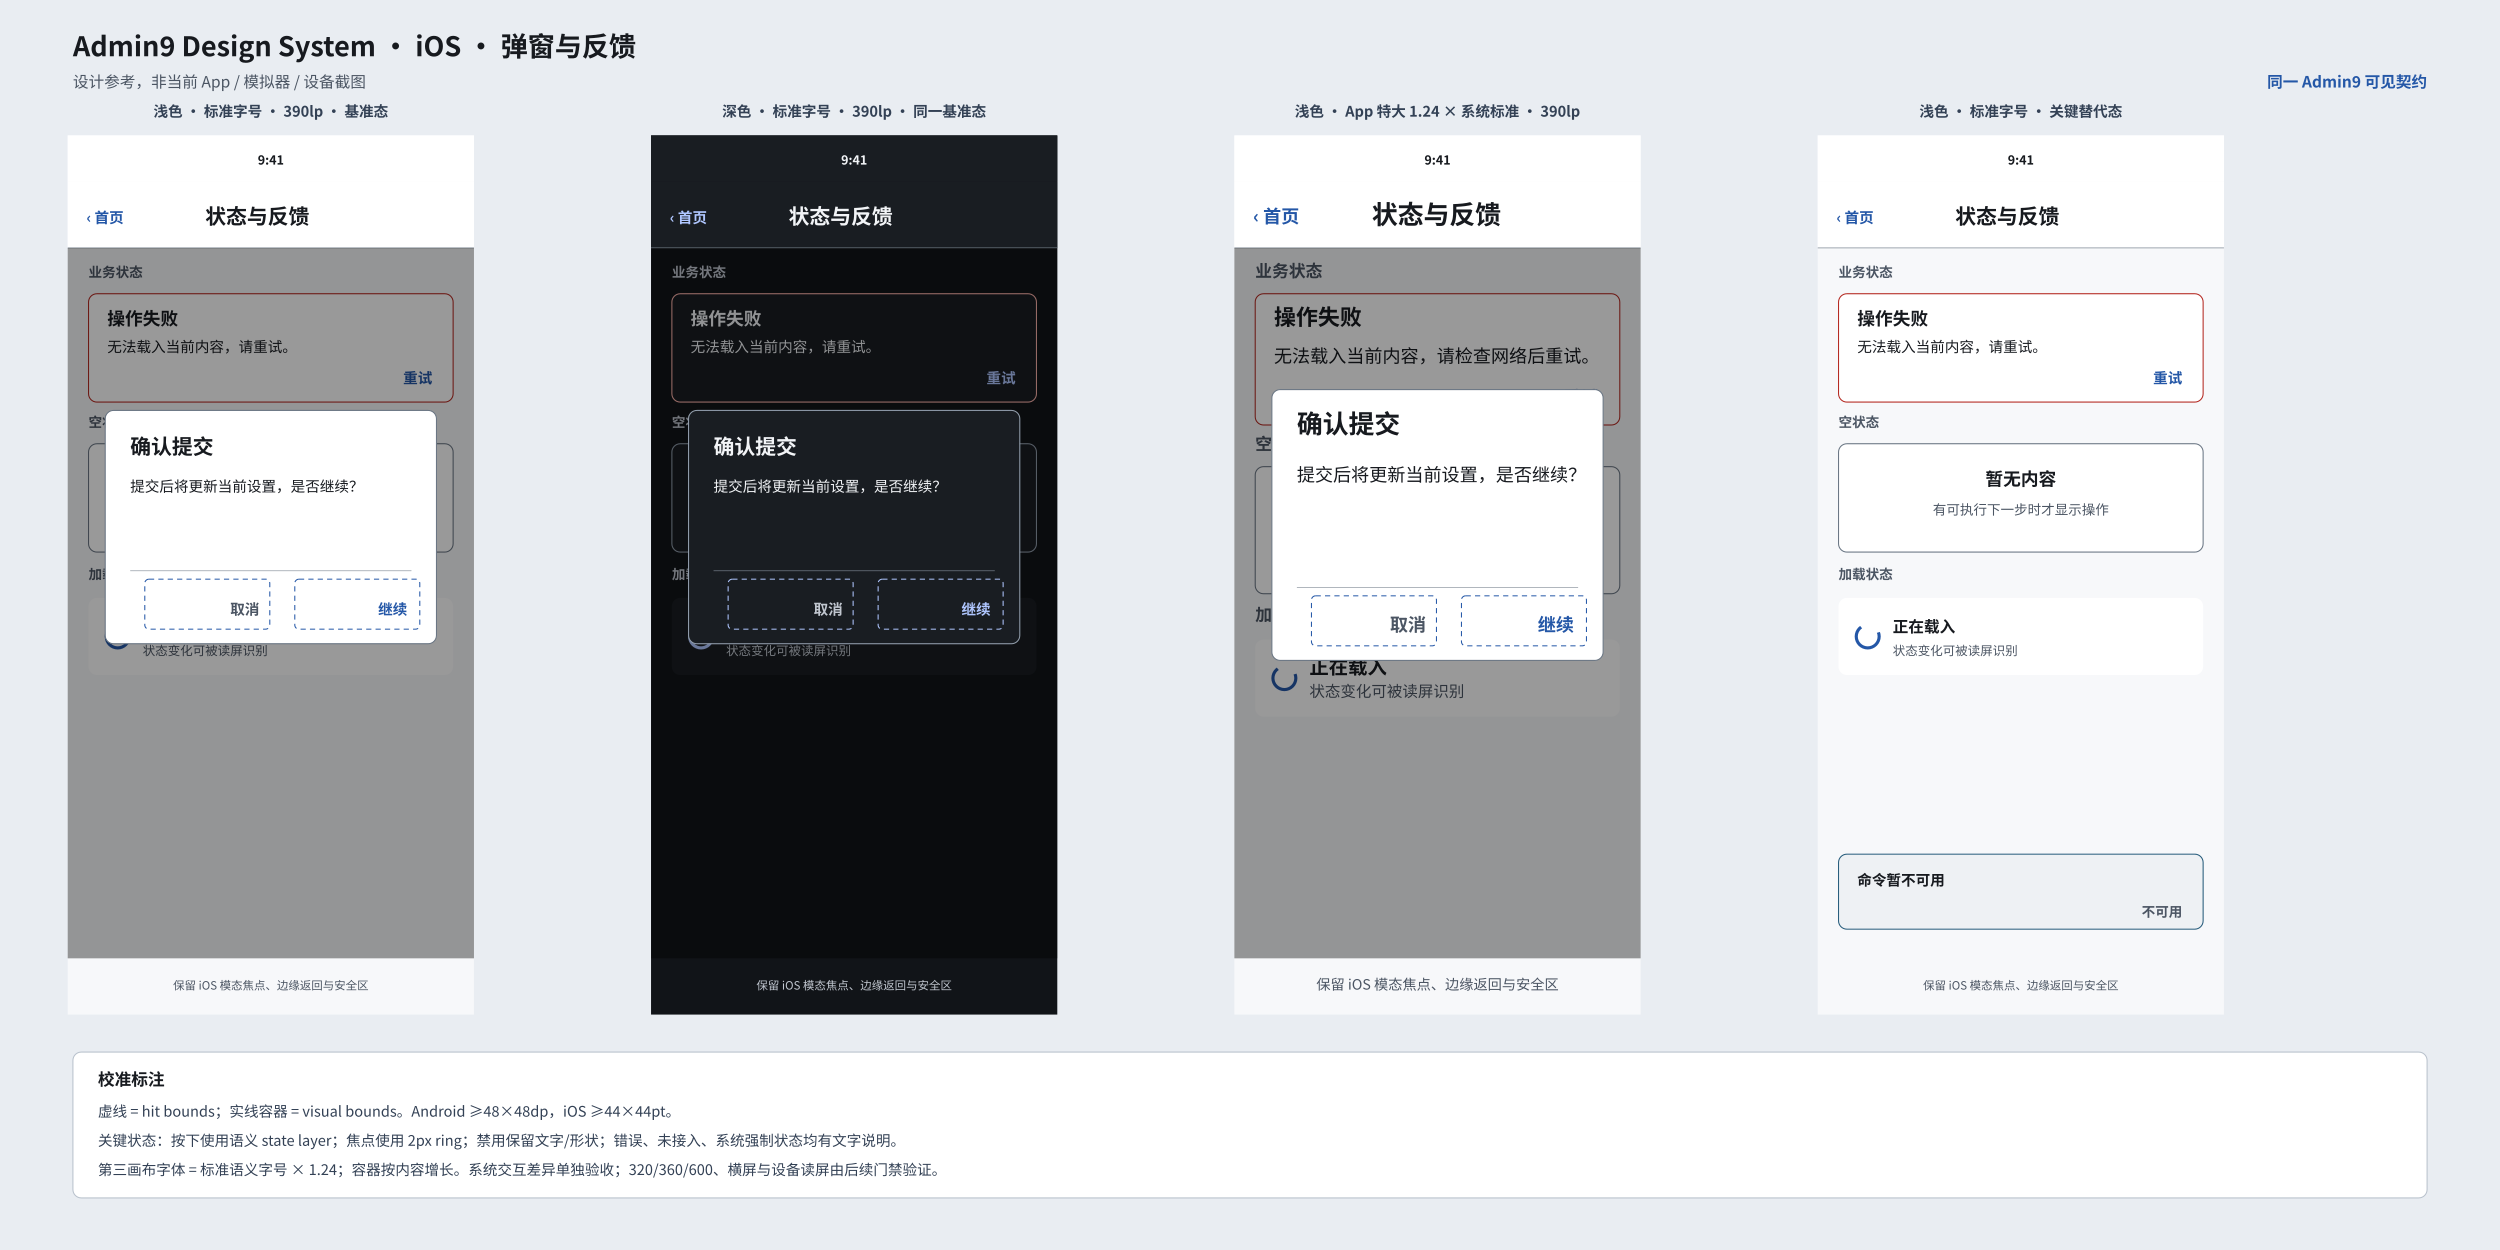
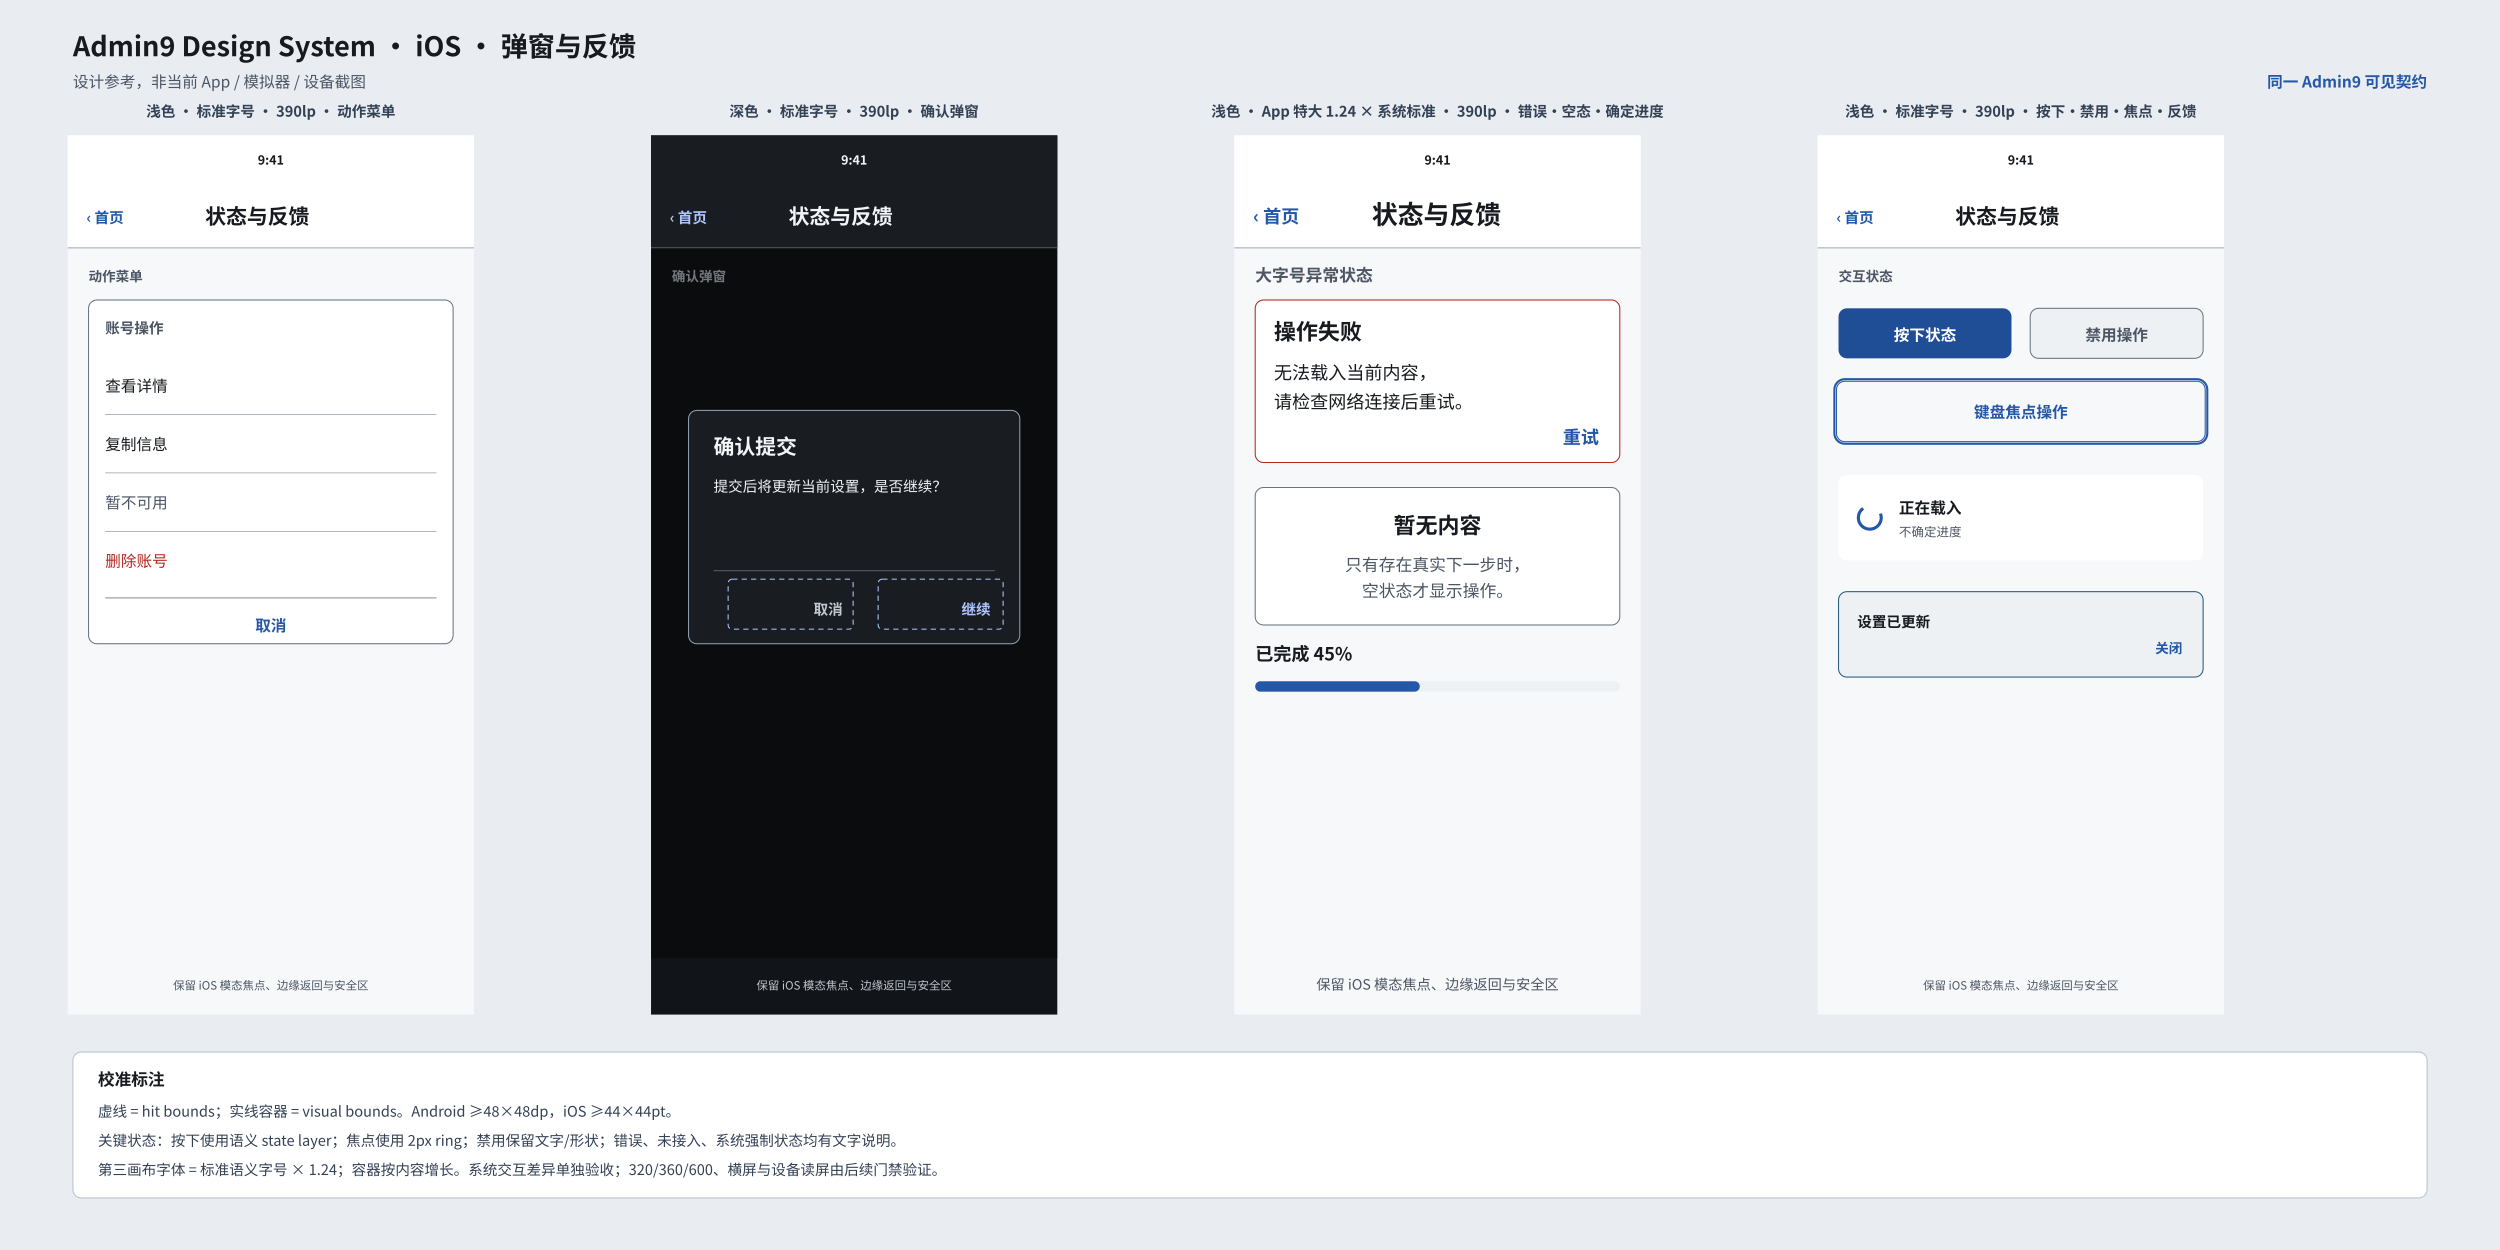
<svg xmlns="http://www.w3.org/2000/svg" width="2400" height="1200" viewBox="0 0 2400 1200">
  <rect x="0" y="0" width="2400" height="1200" rx="0" fill="#E9EDF2" stroke="none" />
  <text x="70" y="54" font-size="26" font-weight="750" fill="#171A1F" text-anchor="start" font-family="-apple-system,BlinkMacSystemFont,'Noto Sans CJK SC','PingFang SC',Arial,sans-serif">Admin9 Design System · iOS · 弹窗与反馈</text>
  <text x="70" y="84" font-size="15" font-weight="500" fill="#4B5563" text-anchor="start" font-family="-apple-system,BlinkMacSystemFont,'Noto Sans CJK SC','PingFang SC',Arial,sans-serif">设计参考，非当前 App / 模拟器 / 设备截图</text>
  <text x="2330" y="84" font-size="15" font-weight="650" fill="#2457A7" text-anchor="end" font-family="-apple-system,BlinkMacSystemFont,'Noto Sans CJK SC','PingFang SC',Arial,sans-serif">同一 Admin9 可见契约</text>
-   <text x="260" y="112" font-size="14" font-weight="650" fill="#334155" text-anchor="middle" font-family="-apple-system,BlinkMacSystemFont,'Noto Sans CJK SC','PingFang SC',Arial,sans-serif">浅色 · 标准字号 · 390lp · 基准态</text>
+   <text x="260" y="112" font-size="14" font-weight="650" fill="#334155" text-anchor="middle" font-family="-apple-system,BlinkMacSystemFont,'Noto Sans CJK SC','PingFang SC',Arial,sans-serif">浅色 · 标准字号 · 390lp · 动作菜单</text>
  <g transform="translate(65,130)">
    <rect x="0" y="0" width="390" height="844" rx="0" fill="#F7F8FA" stroke="none" />
    <rect x="0" y="0" width="390" height="44" rx="0" fill="#FFFFFF" stroke="none" />
    <text x="195" y="28" font-size="12" font-weight="600" fill="#171A1F" text-anchor="middle" font-family="-apple-system,BlinkMacSystemFont,'Noto Sans CJK SC','PingFang SC',Arial,sans-serif">9:41</text>
    <rect x="0" y="44" width="390" height="64" rx="0" fill="#FFFFFF" stroke="none" />
    <text x="18" y="84" font-size="14" font-weight="650" fill="#2457A7" text-anchor="start" font-family="-apple-system,BlinkMacSystemFont,'Noto Sans CJK SC','PingFang SC',Arial,sans-serif">‹ 首页</text>
    <text x="132" y="85" font-size="20" font-weight="700" fill="#171A1F" text-anchor="start" font-family="-apple-system,BlinkMacSystemFont,'Noto Sans CJK SC','PingFang SC',Arial,sans-serif">状态与反馈</text>
    <line x1="0" y1="108" x2="390" y2="108" stroke="#687482" stroke-width="0.6" />
-     <text x="20" y="136" font-size="13" font-weight="650" fill="#4B5563" text-anchor="start" font-family="-apple-system,BlinkMacSystemFont,'Noto Sans CJK SC','PingFang SC',Arial,sans-serif">业务状态</text>
-     <rect x="20" y="152" width="350" height="104" rx="8" fill="#FFFFFF" stroke="#B3261E" />
-     <text x="38" y="182" font-size="17" font-weight="700" fill="#171A1F" text-anchor="start" font-family="-apple-system,BlinkMacSystemFont,'Noto Sans CJK SC','PingFang SC',Arial,sans-serif">操作失败</text>
-     <text x="38" y="208" font-size="14" font-weight="400" fill="#171A1F" text-anchor="start" font-family="-apple-system,BlinkMacSystemFont,'Noto Sans CJK SC','PingFang SC',Arial,sans-serif">无法载入当前内容，请重试。</text>
-     <text x="350" y="238" font-size="14" font-weight="650" fill="#2457A7" text-anchor="end" font-family="-apple-system,BlinkMacSystemFont,'Noto Sans CJK SC','PingFang SC',Arial,sans-serif">重试</text>
-     <text x="20" y="280" font-size="13" font-weight="650" fill="#4B5563" text-anchor="start" font-family="-apple-system,BlinkMacSystemFont,'Noto Sans CJK SC','PingFang SC',Arial,sans-serif">空状态</text>
-     <rect x="20" y="296" width="350" height="104" rx="8" fill="#FFFFFF" stroke="#687482" />
-     <text x="195" y="336" font-size="17" font-weight="700" fill="#171A1F" text-anchor="middle" font-family="-apple-system,BlinkMacSystemFont,'Noto Sans CJK SC','PingFang SC',Arial,sans-serif">暂无内容</text>
-     <text x="195" y="364" font-size="13" font-weight="400" fill="#4B5563" text-anchor="middle" font-family="-apple-system,BlinkMacSystemFont,'Noto Sans CJK SC','PingFang SC',Arial,sans-serif">有可执行下一步时才显示操作</text>
-     <text x="20" y="426" font-size="13" font-weight="650" fill="#4B5563" text-anchor="start" font-family="-apple-system,BlinkMacSystemFont,'Noto Sans CJK SC','PingFang SC',Arial,sans-serif">加载状态</text>
-     <rect x="20" y="444" width="350" height="74" rx="8" fill="#FFFFFF" stroke="none" />
-     <circle cx="48" cy="481" r="11" fill="none" stroke="#2457A7" stroke-width="3" stroke-dasharray="45 20" />
-     <text x="72" y="477" font-size="15" font-weight="650" fill="#171A1F" text-anchor="start" font-family="-apple-system,BlinkMacSystemFont,'Noto Sans CJK SC','PingFang SC',Arial,sans-serif">正在载入</text>
-     <text x="72" y="499" font-size="12" font-weight="400" fill="#4B5563" text-anchor="start" font-family="-apple-system,BlinkMacSystemFont,'Noto Sans CJK SC','PingFang SC',Arial,sans-serif">状态变化可被读屏识别</text>
-     <rect x="0" y="108" width="390" height="682" rx="0" fill="#00000066" stroke="none" />
-     <rect x="36" y="264" width="318" height="224" rx="8" fill="#FFFFFF" stroke="#687482" />
-     <text x="60" y="306" font-size="20" font-weight="700" fill="#171A1F" text-anchor="start" font-family="-apple-system,BlinkMacSystemFont,'Noto Sans CJK SC','PingFang SC',Arial,sans-serif">确认提交</text>
-     <text x="60" y="342" font-size="14" font-weight="400" fill="#171A1F" text-anchor="start" font-family="-apple-system,BlinkMacSystemFont,'Noto Sans CJK SC','PingFang SC',Arial,sans-serif">提交后将更新当前设置，是否继续？</text>
-     <line x1="60" y1="418" x2="330" y2="418" stroke="#687482" stroke-width="0.5" />
-     <text x="184" y="460" font-size="14" font-weight="650" fill="#4B5563" text-anchor="end" font-family="-apple-system,BlinkMacSystemFont,'Noto Sans CJK SC','PingFang SC',Arial,sans-serif">取消</text>
-     <text x="326" y="460" font-size="14" font-weight="700" fill="#2457A7" text-anchor="end" font-family="-apple-system,BlinkMacSystemFont,'Noto Sans CJK SC','PingFang SC',Arial,sans-serif">继续</text>
-     <rect x="74" y="426" width="120" height="48" rx="4" fill="none" stroke="#2457A7" stroke-dasharray="5 4" />
-     <rect x="218" y="426" width="120" height="48" rx="4" fill="none" stroke="#2457A7" stroke-dasharray="5 4" />
+     <text x="20" y="140" font-size="13" font-weight="650" fill="#4B5563" text-anchor="start" font-family="-apple-system,BlinkMacSystemFont,'Noto Sans CJK SC','PingFang SC',Arial,sans-serif">动作菜单</text>
+     <rect x="20" y="158" width="350" height="330" rx="8" fill="#FFFFFF" stroke="#687482" />
+     <text x="36" y="190" font-size="14" font-weight="650" fill="#4B5563" text-anchor="start" font-family="-apple-system,BlinkMacSystemFont,'Noto Sans CJK SC','PingFang SC',Arial,sans-serif">账号操作</text>
+     <text x="36" y="246" font-size="15" font-weight="500" fill="#171A1F" text-anchor="start" font-family="-apple-system,BlinkMacSystemFont,'Noto Sans CJK SC','PingFang SC',Arial,sans-serif">查看详情</text>
+     <line x1="36" y1="268" x2="354" y2="268" stroke="#687482" stroke-width="0.5" />
+     <text x="36" y="302" font-size="15" font-weight="500" fill="#171A1F" text-anchor="start" font-family="-apple-system,BlinkMacSystemFont,'Noto Sans CJK SC','PingFang SC',Arial,sans-serif">复制信息</text>
+     <line x1="36" y1="324" x2="354" y2="324" stroke="#687482" stroke-width="0.5" />
+     <text x="36" y="358" font-size="15" font-weight="500" fill="#4B5563" text-anchor="start" font-family="-apple-system,BlinkMacSystemFont,'Noto Sans CJK SC','PingFang SC',Arial,sans-serif">暂不可用</text>
+     <line x1="36" y1="380" x2="354" y2="380" stroke="#687482" stroke-width="0.5" />
+     <text x="36" y="414" font-size="15" font-weight="500" fill="#B3261E" text-anchor="start" font-family="-apple-system,BlinkMacSystemFont,'Noto Sans CJK SC','PingFang SC',Arial,sans-serif">删除账号</text>
+     <line x1="36" y1="444" x2="354" y2="444" stroke="#687482" stroke-width="0.8" />
+     <text x="195" y="476" font-size="15" font-weight="650" fill="#2457A7" text-anchor="middle" font-family="-apple-system,BlinkMacSystemFont,'Noto Sans CJK SC','PingFang SC',Arial,sans-serif">取消</text>
    <text x="195" y="820" font-size="11" font-weight="500" fill="#4B5563" text-anchor="middle" font-family="-apple-system,BlinkMacSystemFont,'Noto Sans CJK SC','PingFang SC',Arial,sans-serif">保留 iOS 模态焦点、边缘返回与安全区</text>
  </g>
-   <text x="820" y="112" font-size="14" font-weight="650" fill="#334155" text-anchor="middle" font-family="-apple-system,BlinkMacSystemFont,'Noto Sans CJK SC','PingFang SC',Arial,sans-serif">深色 · 标准字号 · 390lp · 同一基准态</text>
+   <text x="820" y="112" font-size="14" font-weight="650" fill="#334155" text-anchor="middle" font-family="-apple-system,BlinkMacSystemFont,'Noto Sans CJK SC','PingFang SC',Arial,sans-serif">深色 · 标准字号 · 390lp · 确认弹窗</text>
  <g transform="translate(625,130)">
    <rect x="0" y="0" width="390" height="844" rx="0" fill="#111418" stroke="none" />
    <rect x="0" y="0" width="390" height="44" rx="0" fill="#191D22" stroke="none" />
    <text x="195" y="28" font-size="12" font-weight="600" fill="#F2F4F7" text-anchor="middle" font-family="-apple-system,BlinkMacSystemFont,'Noto Sans CJK SC','PingFang SC',Arial,sans-serif">9:41</text>
    <rect x="0" y="44" width="390" height="64" rx="0" fill="#191D22" stroke="none" />
    <text x="18" y="84" font-size="14" font-weight="650" fill="#AFC6FF" text-anchor="start" font-family="-apple-system,BlinkMacSystemFont,'Noto Sans CJK SC','PingFang SC',Arial,sans-serif">‹ 首页</text>
    <text x="132" y="85" font-size="20" font-weight="700" fill="#F2F4F7" text-anchor="start" font-family="-apple-system,BlinkMacSystemFont,'Noto Sans CJK SC','PingFang SC',Arial,sans-serif">状态与反馈</text>
    <line x1="0" y1="108" x2="390" y2="108" stroke="#929EAC" stroke-width="0.6" />
-     <text x="20" y="136" font-size="13" font-weight="650" fill="#C1C7D0" text-anchor="start" font-family="-apple-system,BlinkMacSystemFont,'Noto Sans CJK SC','PingFang SC',Arial,sans-serif">业务状态</text>
-     <rect x="20" y="152" width="350" height="104" rx="8" fill="#191D22" stroke="#FFB4AB" />
-     <text x="38" y="182" font-size="17" font-weight="700" fill="#F2F4F7" text-anchor="start" font-family="-apple-system,BlinkMacSystemFont,'Noto Sans CJK SC','PingFang SC',Arial,sans-serif">操作失败</text>
-     <text x="38" y="208" font-size="14" font-weight="400" fill="#F2F4F7" text-anchor="start" font-family="-apple-system,BlinkMacSystemFont,'Noto Sans CJK SC','PingFang SC',Arial,sans-serif">无法载入当前内容，请重试。</text>
-     <text x="350" y="238" font-size="14" font-weight="650" fill="#AFC6FF" text-anchor="end" font-family="-apple-system,BlinkMacSystemFont,'Noto Sans CJK SC','PingFang SC',Arial,sans-serif">重试</text>
-     <text x="20" y="280" font-size="13" font-weight="650" fill="#C1C7D0" text-anchor="start" font-family="-apple-system,BlinkMacSystemFont,'Noto Sans CJK SC','PingFang SC',Arial,sans-serif">空状态</text>
-     <rect x="20" y="296" width="350" height="104" rx="8" fill="#191D22" stroke="#929EAC" />
-     <text x="195" y="336" font-size="17" font-weight="700" fill="#F2F4F7" text-anchor="middle" font-family="-apple-system,BlinkMacSystemFont,'Noto Sans CJK SC','PingFang SC',Arial,sans-serif">暂无内容</text>
-     <text x="195" y="364" font-size="13" font-weight="400" fill="#C1C7D0" text-anchor="middle" font-family="-apple-system,BlinkMacSystemFont,'Noto Sans CJK SC','PingFang SC',Arial,sans-serif">有可执行下一步时才显示操作</text>
-     <text x="20" y="426" font-size="13" font-weight="650" fill="#C1C7D0" text-anchor="start" font-family="-apple-system,BlinkMacSystemFont,'Noto Sans CJK SC','PingFang SC',Arial,sans-serif">加载状态</text>
-     <rect x="20" y="444" width="350" height="74" rx="8" fill="#191D22" stroke="none" />
-     <circle cx="48" cy="481" r="11" fill="none" stroke="#AFC6FF" stroke-width="3" stroke-dasharray="45 20" />
-     <text x="72" y="477" font-size="15" font-weight="650" fill="#F2F4F7" text-anchor="start" font-family="-apple-system,BlinkMacSystemFont,'Noto Sans CJK SC','PingFang SC',Arial,sans-serif">正在载入</text>
-     <text x="72" y="499" font-size="12" font-weight="400" fill="#C1C7D0" text-anchor="start" font-family="-apple-system,BlinkMacSystemFont,'Noto Sans CJK SC','PingFang SC',Arial,sans-serif">状态变化可被读屏识别</text>
+     <text x="20" y="140" font-size="13" font-weight="650" fill="#C1C7D0" text-anchor="start" font-family="-apple-system,BlinkMacSystemFont,'Noto Sans CJK SC','PingFang SC',Arial,sans-serif">确认弹窗</text>
    <rect x="0" y="108" width="390" height="682" rx="0" fill="#00000066" stroke="none" />
    <rect x="36" y="264" width="318" height="224" rx="8" fill="#191D22" stroke="#929EAC" />
    <text x="60" y="306" font-size="20" font-weight="700" fill="#F2F4F7" text-anchor="start" font-family="-apple-system,BlinkMacSystemFont,'Noto Sans CJK SC','PingFang SC',Arial,sans-serif">确认提交</text>
    <text x="60" y="342" font-size="14" font-weight="400" fill="#F2F4F7" text-anchor="start" font-family="-apple-system,BlinkMacSystemFont,'Noto Sans CJK SC','PingFang SC',Arial,sans-serif">提交后将更新当前设置，是否继续？</text>
    <line x1="60" y1="418" x2="330" y2="418" stroke="#929EAC" stroke-width="0.5" />
    <text x="184" y="460" font-size="14" font-weight="650" fill="#C1C7D0" text-anchor="end" font-family="-apple-system,BlinkMacSystemFont,'Noto Sans CJK SC','PingFang SC',Arial,sans-serif">取消</text>
    <text x="326" y="460" font-size="14" font-weight="700" fill="#AFC6FF" text-anchor="end" font-family="-apple-system,BlinkMacSystemFont,'Noto Sans CJK SC','PingFang SC',Arial,sans-serif">继续</text>
    <rect x="74" y="426" width="120" height="48" rx="4" fill="none" stroke="#AFC6FF" stroke-dasharray="5 4" />
    <rect x="218" y="426" width="120" height="48" rx="4" fill="none" stroke="#AFC6FF" stroke-dasharray="5 4" />
    <text x="195" y="820" font-size="11" font-weight="500" fill="#C1C7D0" text-anchor="middle" font-family="-apple-system,BlinkMacSystemFont,'Noto Sans CJK SC','PingFang SC',Arial,sans-serif">保留 iOS 模态焦点、边缘返回与安全区</text>
  </g>
-   <text x="1380" y="112" font-size="14" font-weight="650" fill="#334155" text-anchor="middle" font-family="-apple-system,BlinkMacSystemFont,'Noto Sans CJK SC','PingFang SC',Arial,sans-serif">浅色 · App 特大 1.24 × 系统标准 · 390lp</text>
+   <text x="1380" y="112" font-size="14" font-weight="650" fill="#334155" text-anchor="middle" font-family="-apple-system,BlinkMacSystemFont,'Noto Sans CJK SC','PingFang SC',Arial,sans-serif">浅色 · App 特大 1.24 × 系统标准 · 390lp · 错误·空态·确定进度</text>
  <g transform="translate(1185,130)">
    <rect x="0" y="0" width="390" height="844" rx="0" fill="#F7F8FA" stroke="none" />
    <rect x="0" y="0" width="390" height="44" rx="0" fill="#FFFFFF" stroke="none" />
    <text x="195" y="28" font-size="12" font-weight="600" fill="#171A1F" text-anchor="middle" font-family="-apple-system,BlinkMacSystemFont,'Noto Sans CJK SC','PingFang SC',Arial,sans-serif">9:41</text>
    <rect x="0" y="44" width="390" height="64" rx="0" fill="#FFFFFF" stroke="none" />
    <text x="18" y="84" font-size="17.36" font-weight="650" fill="#2457A7" text-anchor="start" font-family="-apple-system,BlinkMacSystemFont,'Noto Sans CJK SC','PingFang SC',Arial,sans-serif">‹ 首页</text>
    <text x="132" y="85" font-size="24.8" font-weight="700" fill="#171A1F" text-anchor="start" font-family="-apple-system,BlinkMacSystemFont,'Noto Sans CJK SC','PingFang SC',Arial,sans-serif">状态与反馈</text>
    <line x1="0" y1="108" x2="390" y2="108" stroke="#687482" stroke-width="0.6" />
-     <text x="20" y="136" font-size="16.12" font-weight="650" fill="#4B5563" text-anchor="start" font-family="-apple-system,BlinkMacSystemFont,'Noto Sans CJK SC','PingFang SC',Arial,sans-serif">业务状态</text>
-     <rect x="20" y="152" width="350" height="126" rx="8" fill="#FFFFFF" stroke="#B3261E" />
-     <text x="38" y="182" font-size="21.08" font-weight="700" fill="#171A1F" text-anchor="start" font-family="-apple-system,BlinkMacSystemFont,'Noto Sans CJK SC','PingFang SC',Arial,sans-serif">操作失败</text>
-     <text x="38" y="218" font-size="17.36" font-weight="400" fill="#171A1F" text-anchor="start" font-family="-apple-system,BlinkMacSystemFont,'Noto Sans CJK SC','PingFang SC',Arial,sans-serif">无法载入当前内容，请检查网络后重试。</text>
-     <text x="350" y="258" font-size="17.36" font-weight="650" fill="#2457A7" text-anchor="end" font-family="-apple-system,BlinkMacSystemFont,'Noto Sans CJK SC','PingFang SC',Arial,sans-serif">重试</text>
-     <text x="20" y="302" font-size="16.12" font-weight="650" fill="#4B5563" text-anchor="start" font-family="-apple-system,BlinkMacSystemFont,'Noto Sans CJK SC','PingFang SC',Arial,sans-serif">空状态</text>
-     <rect x="20" y="318" width="350" height="122" rx="8" fill="#FFFFFF" stroke="#687482" />
-     <text x="195" y="358" font-size="21.08" font-weight="700" fill="#171A1F" text-anchor="middle" font-family="-apple-system,BlinkMacSystemFont,'Noto Sans CJK SC','PingFang SC',Arial,sans-serif">暂无内容</text>
-     <text x="195" y="396" font-size="16.12" font-weight="400" fill="#4B5563" text-anchor="middle" font-family="-apple-system,BlinkMacSystemFont,'Noto Sans CJK SC','PingFang SC',Arial,sans-serif">有可执行下一步时才显示操作</text>
-     <text x="20" y="466" font-size="16.12" font-weight="650" fill="#4B5563" text-anchor="start" font-family="-apple-system,BlinkMacSystemFont,'Noto Sans CJK SC','PingFang SC',Arial,sans-serif">加载状态</text>
-     <rect x="20" y="484" width="350" height="74" rx="8" fill="#FFFFFF" stroke="none" />
-     <circle cx="48" cy="521" r="11" fill="none" stroke="#2457A7" stroke-width="3" stroke-dasharray="45 20" />
-     <text x="72" y="517" font-size="18.6" font-weight="650" fill="#171A1F" text-anchor="start" font-family="-apple-system,BlinkMacSystemFont,'Noto Sans CJK SC','PingFang SC',Arial,sans-serif">正在载入</text>
-     <text x="72" y="539" font-size="14.88" font-weight="400" fill="#4B5563" text-anchor="start" font-family="-apple-system,BlinkMacSystemFont,'Noto Sans CJK SC','PingFang SC',Arial,sans-serif">状态变化可被读屏识别</text>
-     <rect x="0" y="108" width="390" height="682" rx="0" fill="#00000066" stroke="none" />
-     <rect x="36" y="244" width="318" height="260" rx="8" fill="#FFFFFF" stroke="#687482" />
-     <text x="60" y="286" font-size="24.8" font-weight="700" fill="#171A1F" text-anchor="start" font-family="-apple-system,BlinkMacSystemFont,'Noto Sans CJK SC','PingFang SC',Arial,sans-serif">确认提交</text>
-     <text x="60" y="332" font-size="17.36" font-weight="400" fill="#171A1F" text-anchor="start" font-family="-apple-system,BlinkMacSystemFont,'Noto Sans CJK SC','PingFang SC',Arial,sans-serif">提交后将更新当前设置，是否继续？</text>
-     <line x1="60" y1="434" x2="330" y2="434" stroke="#687482" stroke-width="0.5" />
-     <text x="184" y="476" font-size="17.36" font-weight="650" fill="#4B5563" text-anchor="end" font-family="-apple-system,BlinkMacSystemFont,'Noto Sans CJK SC','PingFang SC',Arial,sans-serif">取消</text>
-     <text x="326" y="476" font-size="17.36" font-weight="700" fill="#2457A7" text-anchor="end" font-family="-apple-system,BlinkMacSystemFont,'Noto Sans CJK SC','PingFang SC',Arial,sans-serif">继续</text>
-     <rect x="74" y="442" width="120" height="48" rx="4" fill="none" stroke="#2457A7" stroke-dasharray="5 4" />
-     <rect x="218" y="442" width="120" height="48" rx="4" fill="none" stroke="#2457A7" stroke-dasharray="5 4" />
+     <text x="20" y="140" font-size="16.12" font-weight="650" fill="#4B5563" text-anchor="start" font-family="-apple-system,BlinkMacSystemFont,'Noto Sans CJK SC','PingFang SC',Arial,sans-serif">大字号异常状态</text>
+     <rect x="20" y="158" width="350" height="156" rx="8" fill="#FFFFFF" stroke="#B3261E" />
+     <text x="38" y="196" font-size="21.08" font-weight="700" fill="#171A1F" text-anchor="start" font-family="-apple-system,BlinkMacSystemFont,'Noto Sans CJK SC','PingFang SC',Arial,sans-serif">操作失败</text>
+     <text x="38" y="234" font-size="17.36" font-weight="400" fill="#171A1F" text-anchor="start" font-family="-apple-system,BlinkMacSystemFont,'Noto Sans CJK SC','PingFang SC',Arial,sans-serif">无法载入当前内容，</text>
+     <text x="38" y="262" font-size="17.36" font-weight="400" fill="#171A1F" text-anchor="start" font-family="-apple-system,BlinkMacSystemFont,'Noto Sans CJK SC','PingFang SC',Arial,sans-serif">请检查网络连接后重试。</text>
+     <text x="350" y="296" font-size="17.36" font-weight="650" fill="#2457A7" text-anchor="end" font-family="-apple-system,BlinkMacSystemFont,'Noto Sans CJK SC','PingFang SC',Arial,sans-serif">重试</text>
+     <rect x="20" y="338" width="350" height="132" rx="8" fill="#FFFFFF" stroke="#687482" />
+     <text x="195" y="382" font-size="21.08" font-weight="700" fill="#171A1F" text-anchor="middle" font-family="-apple-system,BlinkMacSystemFont,'Noto Sans CJK SC','PingFang SC',Arial,sans-serif">暂无内容</text>
+     <text x="195" y="418" font-size="16.12" font-weight="400" fill="#4B5563" text-anchor="middle" font-family="-apple-system,BlinkMacSystemFont,'Noto Sans CJK SC','PingFang SC',Arial,sans-serif">只有存在真实下一步时，</text>
+     <text x="195" y="443" font-size="16.12" font-weight="400" fill="#4B5563" text-anchor="middle" font-family="-apple-system,BlinkMacSystemFont,'Noto Sans CJK SC','PingFang SC',Arial,sans-serif">空状态才显示操作。</text>
+     <text x="20" y="504" font-size="17.36" font-weight="650" fill="#171A1F" text-anchor="start" font-family="-apple-system,BlinkMacSystemFont,'Noto Sans CJK SC','PingFang SC',Arial,sans-serif">已完成 45%</text>
+     <rect x="20" y="524" width="350" height="10" rx="5" fill="#EEF1F4" stroke="none" />
+     <rect x="20" y="524" width="158" height="10" rx="5" fill="#2457A7" stroke="none" />
    <text x="195" y="820" font-size="13.64" font-weight="500" fill="#4B5563" text-anchor="middle" font-family="-apple-system,BlinkMacSystemFont,'Noto Sans CJK SC','PingFang SC',Arial,sans-serif">保留 iOS 模态焦点、边缘返回与安全区</text>
  </g>
-   <text x="1940" y="112" font-size="14" font-weight="650" fill="#334155" text-anchor="middle" font-family="-apple-system,BlinkMacSystemFont,'Noto Sans CJK SC','PingFang SC',Arial,sans-serif">浅色 · 标准字号 · 关键替代态</text>
+   <text x="1940" y="112" font-size="14" font-weight="650" fill="#334155" text-anchor="middle" font-family="-apple-system,BlinkMacSystemFont,'Noto Sans CJK SC','PingFang SC',Arial,sans-serif">浅色 · 标准字号 · 390lp · 按下·禁用·焦点·反馈</text>
  <g transform="translate(1745,130)">
    <rect x="0" y="0" width="390" height="844" rx="0" fill="#F7F8FA" stroke="none" />
    <rect x="0" y="0" width="390" height="44" rx="0" fill="#FFFFFF" stroke="none" />
    <text x="195" y="28" font-size="12" font-weight="600" fill="#171A1F" text-anchor="middle" font-family="-apple-system,BlinkMacSystemFont,'Noto Sans CJK SC','PingFang SC',Arial,sans-serif">9:41</text>
    <rect x="0" y="44" width="390" height="64" rx="0" fill="#FFFFFF" stroke="none" />
    <text x="18" y="84" font-size="14" font-weight="650" fill="#2457A7" text-anchor="start" font-family="-apple-system,BlinkMacSystemFont,'Noto Sans CJK SC','PingFang SC',Arial,sans-serif">‹ 首页</text>
    <text x="132" y="85" font-size="20" font-weight="700" fill="#171A1F" text-anchor="start" font-family="-apple-system,BlinkMacSystemFont,'Noto Sans CJK SC','PingFang SC',Arial,sans-serif">状态与反馈</text>
    <line x1="0" y1="108" x2="390" y2="108" stroke="#687482" stroke-width="0.6" />
-     <text x="20" y="136" font-size="13" font-weight="650" fill="#4B5563" text-anchor="start" font-family="-apple-system,BlinkMacSystemFont,'Noto Sans CJK SC','PingFang SC',Arial,sans-serif">业务状态</text>
-     <rect x="20" y="152" width="350" height="104" rx="8" fill="#FFFFFF" stroke="#B3261E" />
-     <text x="38" y="182" font-size="17" font-weight="700" fill="#171A1F" text-anchor="start" font-family="-apple-system,BlinkMacSystemFont,'Noto Sans CJK SC','PingFang SC',Arial,sans-serif">操作失败</text>
-     <text x="38" y="208" font-size="14" font-weight="400" fill="#171A1F" text-anchor="start" font-family="-apple-system,BlinkMacSystemFont,'Noto Sans CJK SC','PingFang SC',Arial,sans-serif">无法载入当前内容，请重试。</text>
-     <text x="350" y="238" font-size="14" font-weight="650" fill="#2457A7" text-anchor="end" font-family="-apple-system,BlinkMacSystemFont,'Noto Sans CJK SC','PingFang SC',Arial,sans-serif">重试</text>
-     <text x="20" y="280" font-size="13" font-weight="650" fill="#4B5563" text-anchor="start" font-family="-apple-system,BlinkMacSystemFont,'Noto Sans CJK SC','PingFang SC',Arial,sans-serif">空状态</text>
-     <rect x="20" y="296" width="350" height="104" rx="8" fill="#FFFFFF" stroke="#687482" />
-     <text x="195" y="336" font-size="17" font-weight="700" fill="#171A1F" text-anchor="middle" font-family="-apple-system,BlinkMacSystemFont,'Noto Sans CJK SC','PingFang SC',Arial,sans-serif">暂无内容</text>
-     <text x="195" y="364" font-size="13" font-weight="400" fill="#4B5563" text-anchor="middle" font-family="-apple-system,BlinkMacSystemFont,'Noto Sans CJK SC','PingFang SC',Arial,sans-serif">有可执行下一步时才显示操作</text>
-     <text x="20" y="426" font-size="13" font-weight="650" fill="#4B5563" text-anchor="start" font-family="-apple-system,BlinkMacSystemFont,'Noto Sans CJK SC','PingFang SC',Arial,sans-serif">加载状态</text>
-     <rect x="20" y="444" width="350" height="74" rx="8" fill="#FFFFFF" stroke="none" />
-     <circle cx="48" cy="481" r="11" fill="none" stroke="#2457A7" stroke-width="3" stroke-dasharray="45 20" />
-     <text x="72" y="477" font-size="15" font-weight="650" fill="#171A1F" text-anchor="start" font-family="-apple-system,BlinkMacSystemFont,'Noto Sans CJK SC','PingFang SC',Arial,sans-serif">正在载入</text>
-     <text x="72" y="499" font-size="12" font-weight="400" fill="#4B5563" text-anchor="start" font-family="-apple-system,BlinkMacSystemFont,'Noto Sans CJK SC','PingFang SC',Arial,sans-serif">状态变化可被读屏识别</text>
-     <rect x="20" y="690" width="350" height="72" rx="8" fill="#EEF1F4" stroke="#245A7A" />
-     <text x="38" y="720" font-size="14" font-weight="700" fill="#171A1F" text-anchor="start" font-family="-apple-system,BlinkMacSystemFont,'Noto Sans CJK SC','PingFang SC',Arial,sans-serif">命令暂不可用</text>
-     <text x="350" y="750" font-size="13" font-weight="650" fill="#4B5563" text-anchor="end" font-family="-apple-system,BlinkMacSystemFont,'Noto Sans CJK SC','PingFang SC',Arial,sans-serif">不可用</text>
+     <text x="20" y="140" font-size="13" font-weight="650" fill="#4B5563" text-anchor="start" font-family="-apple-system,BlinkMacSystemFont,'Noto Sans CJK SC','PingFang SC',Arial,sans-serif">交互状态</text>
+     <rect x="20" y="166" width="166" height="48" rx="8" fill="#2457A7" stroke="none" />
+     <rect x="20" y="166" width="166" height="48" rx="8" fill="#0000001A" stroke="none" />
+     <text x="103" y="197" font-size="15" font-weight="650" fill="#FFFFFF" text-anchor="middle" font-family="-apple-system,BlinkMacSystemFont,'Noto Sans CJK SC','PingFang SC',Arial,sans-serif">按下状态</text>
+     <rect x="204" y="166" width="166" height="48" rx="8" fill="#EEF1F4" stroke="#687482" />
+     <text x="287" y="197" font-size="15" font-weight="650" fill="#4B5563" text-anchor="middle" font-family="-apple-system,BlinkMacSystemFont,'Noto Sans CJK SC','PingFang SC',Arial,sans-serif">禁用操作</text>
+     <rect x="18" y="236" width="354" height="58" rx="8" fill="none" stroke="#2457A7" />
+     <rect x="16" y="234" width="358" height="62" rx="10" fill="none" stroke="#2457A7" stroke-width="2" />
+     <text x="195" y="271" font-size="15" font-weight="650" fill="#2457A7" text-anchor="middle" font-family="-apple-system,BlinkMacSystemFont,'Noto Sans CJK SC','PingFang SC',Arial,sans-serif">键盘焦点操作</text>
+     <rect x="20" y="326" width="350" height="82" rx="8" fill="#FFFFFF" stroke="none" />
+     <circle cx="50" cy="367" r="11" fill="none" stroke="#2457A7" stroke-width="3" stroke-dasharray="45 20" />
+     <text x="78" y="363" font-size="15" font-weight="650" fill="#171A1F" text-anchor="start" font-family="-apple-system,BlinkMacSystemFont,'Noto Sans CJK SC','PingFang SC',Arial,sans-serif">正在载入</text>
+     <text x="78" y="385" font-size="12" font-weight="400" fill="#4B5563" text-anchor="start" font-family="-apple-system,BlinkMacSystemFont,'Noto Sans CJK SC','PingFang SC',Arial,sans-serif">不确定进度</text>
+     <rect x="20" y="438" width="350" height="82" rx="8" fill="#EEF1F4" stroke="#245A7A" />
+     <text x="38" y="472" font-size="14" font-weight="700" fill="#171A1F" text-anchor="start" font-family="-apple-system,BlinkMacSystemFont,'Noto Sans CJK SC','PingFang SC',Arial,sans-serif">设置已更新</text>
+     <text x="350" y="497" font-size="13" font-weight="650" fill="#2457A7" text-anchor="end" font-family="-apple-system,BlinkMacSystemFont,'Noto Sans CJK SC','PingFang SC',Arial,sans-serif">关闭</text>
    <text x="195" y="820" font-size="11" font-weight="500" fill="#4B5563" text-anchor="middle" font-family="-apple-system,BlinkMacSystemFont,'Noto Sans CJK SC','PingFang SC',Arial,sans-serif">保留 iOS 模态焦点、边缘返回与安全区</text>
  </g>
  <rect x="70" y="1010" width="2260" height="140" rx="8" fill="#FFFFFF" stroke="#B8C1CC" />
  <text x="94" y="1042" font-size="16" font-weight="700" fill="#171A1F" text-anchor="start" font-family="-apple-system,BlinkMacSystemFont,'Noto Sans CJK SC','PingFang SC',Arial,sans-serif">校准标注</text>
  <text x="94" y="1072" font-size="14" font-weight="400" fill="#334155" text-anchor="start" font-family="-apple-system,BlinkMacSystemFont,'Noto Sans CJK SC','PingFang SC',Arial,sans-serif">虚线 = hit bounds；实线容器 = visual bounds。Android ≥48×48dp，iOS ≥44×44pt。</text>
  <text x="94" y="1100" font-size="14" font-weight="400" fill="#334155" text-anchor="start" font-family="-apple-system,BlinkMacSystemFont,'Noto Sans CJK SC','PingFang SC',Arial,sans-serif">关键状态：按下使用语义 state layer；焦点使用 2px ring；禁用保留文字/形状；错误、未接入、系统强制状态均有文字说明。</text>
  <text x="94" y="1128" font-size="14" font-weight="400" fill="#334155" text-anchor="start" font-family="-apple-system,BlinkMacSystemFont,'Noto Sans CJK SC','PingFang SC',Arial,sans-serif">第三画布字体 = 标准语义字号 × 1.24；容器按内容增长。系统交互差异单独验收；320/360/600、横屏与设备读屏由后续门禁验证。</text>
</svg>
